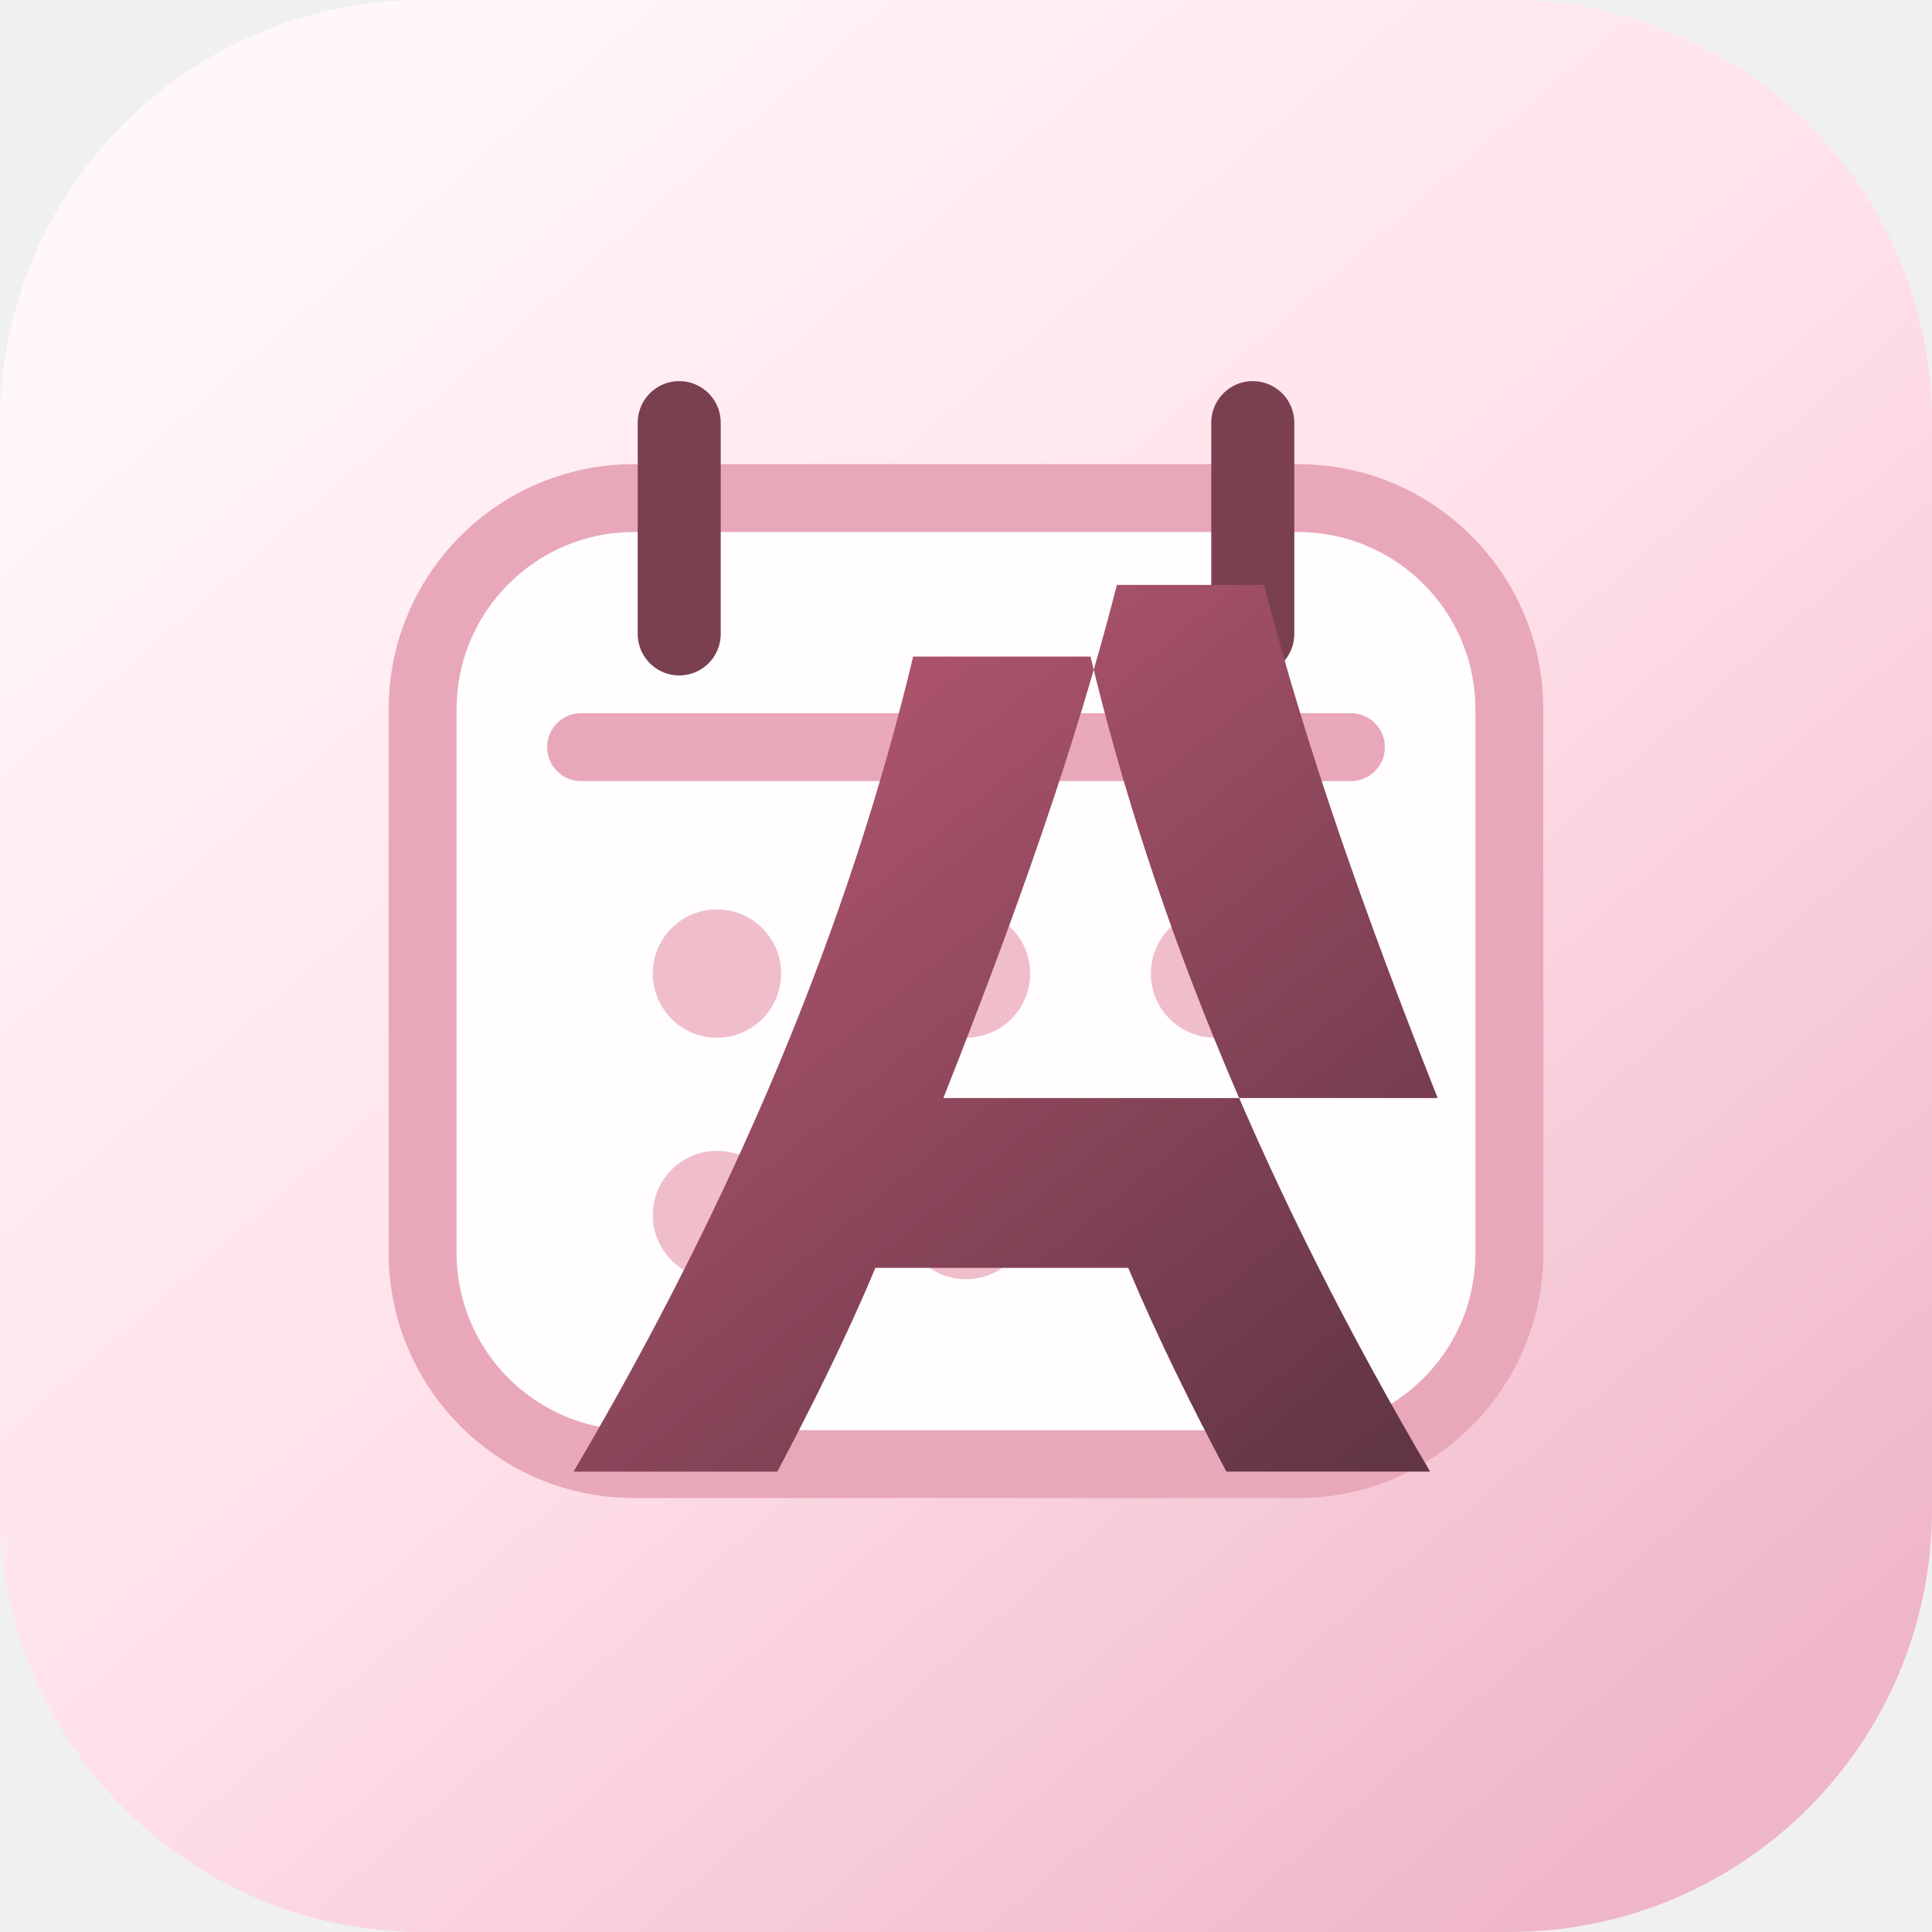
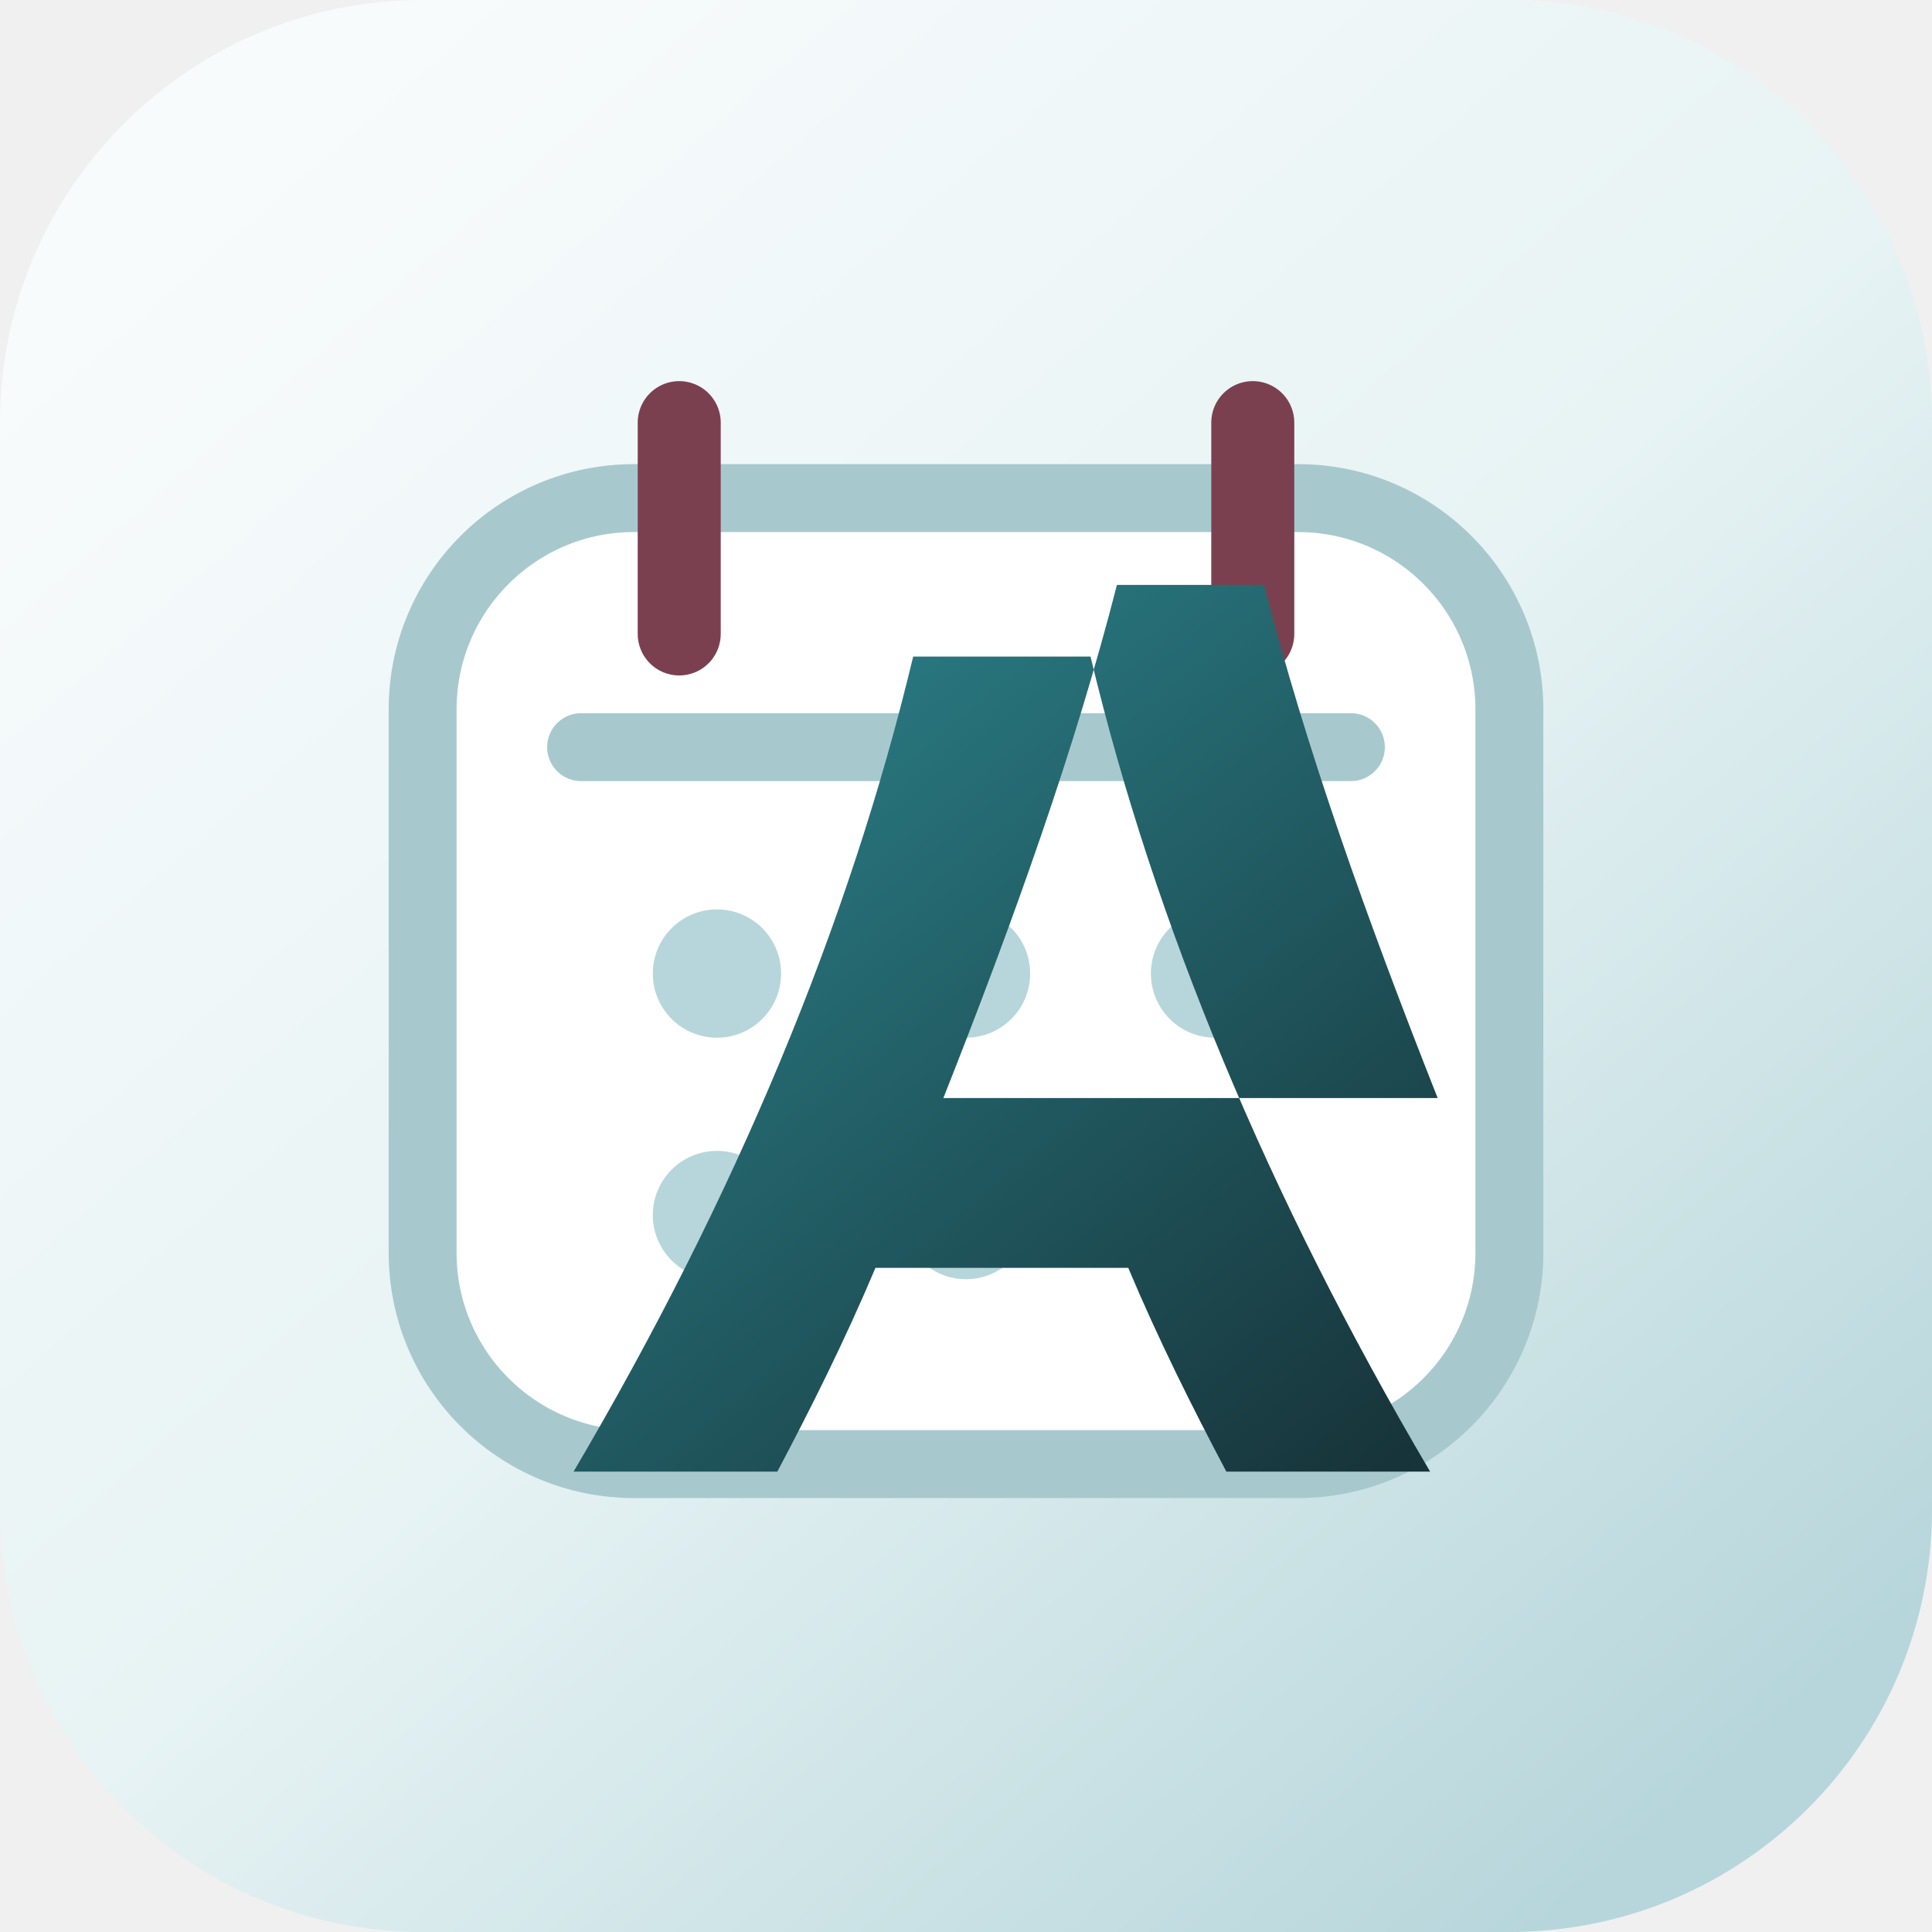
<svg xmlns="http://www.w3.org/2000/svg" viewBox="0 0 512 512">
  <defs>
    <linearGradient id="bg" x1="64" y1="36" x2="448" y2="476" gradientUnits="userSpaceOnUse">
-       <stop offset="0" stop-color="#FFF7FA" />
-       <stop offset="0.52" stop-color="#FFE0E9" />
-       <stop offset="1" stop-color="#EFB6C8" />
+       <stop offset="0" stop-color="#F8FBFC" />
+       <stop offset="0.52" stop-color="#E7F3F4" />
+       <stop offset="1" stop-color="#B7D6DB" />
    </linearGradient>
    <linearGradient id="mark" x1="150" y1="130" x2="366" y2="390" gradientUnits="userSpaceOnUse">
-       <stop offset="0" stop-color="#C85F7A" />
-       <stop offset="1" stop-color="#613544" />
+       <stop offset="0" stop-color="#2F8F98" />
+       <stop offset="1" stop-color="#17343A" />
    </linearGradient>
  </defs>
  <rect width="512" height="512" rx="112" fill="url(#bg)" />
-   <rect x="112" y="132" width="288" height="256" rx="56" fill="#FFFDFE" stroke="#E8A8BA" stroke-width="18" />
-   <path d="M154 198h204" stroke="#E8A8BA" stroke-width="18" stroke-linecap="round" />
+   <rect x="112" y="132" width="288" height="256" rx="56" fill="#FFFFFF" stroke="#A7C9CE" stroke-width="18" />
+   <path d="M154 198h204" stroke="#A7C9CE" stroke-width="18" stroke-linecap="round" />
  <path d="M180 112v56M332 112v56" stroke="#7B4050" stroke-width="22" stroke-linecap="round" />
-   <circle cx="190" cy="258" r="17" fill="#F0BDCB" />
-   <circle cx="256" cy="258" r="17" fill="#F0BDCB" />
-   <circle cx="322" cy="258" r="17" fill="#F0BDCB" />
-   <circle cx="190" cy="322" r="17" fill="#F0BDCB" />
-   <circle cx="256" cy="322" r="17" fill="#F0BDCB" />
-   <circle cx="322" cy="322" r="17" fill="#F0BDCB" />
+   <circle cx="190" cy="258" r="17" fill="#B7D6DB" />
+   <circle cx="256" cy="258" r="17" fill="#B7D6DB" />
+   <circle cx="322" cy="258" r="17" fill="#B7D6DB" />
+   <circle cx="190" cy="322" r="17" fill="#B7D6DB" />
+   <circle cx="256" cy="322" r="17" fill="#B7D6DB" />
+   <circle cx="322" cy="322" r="17" fill="#B7D6DB" />
  <path d="M152 390c43-73 73-145 90-216h47c17 71 47 143 90 216h-54c-9-17-18-35-26-54H232c-8 19-17 37-26 54h-54Zm98-99h131c-19-48-35-93-46-136h-39c-11 43-27 88-46 136Z" fill="url(#mark)" />
</svg>
